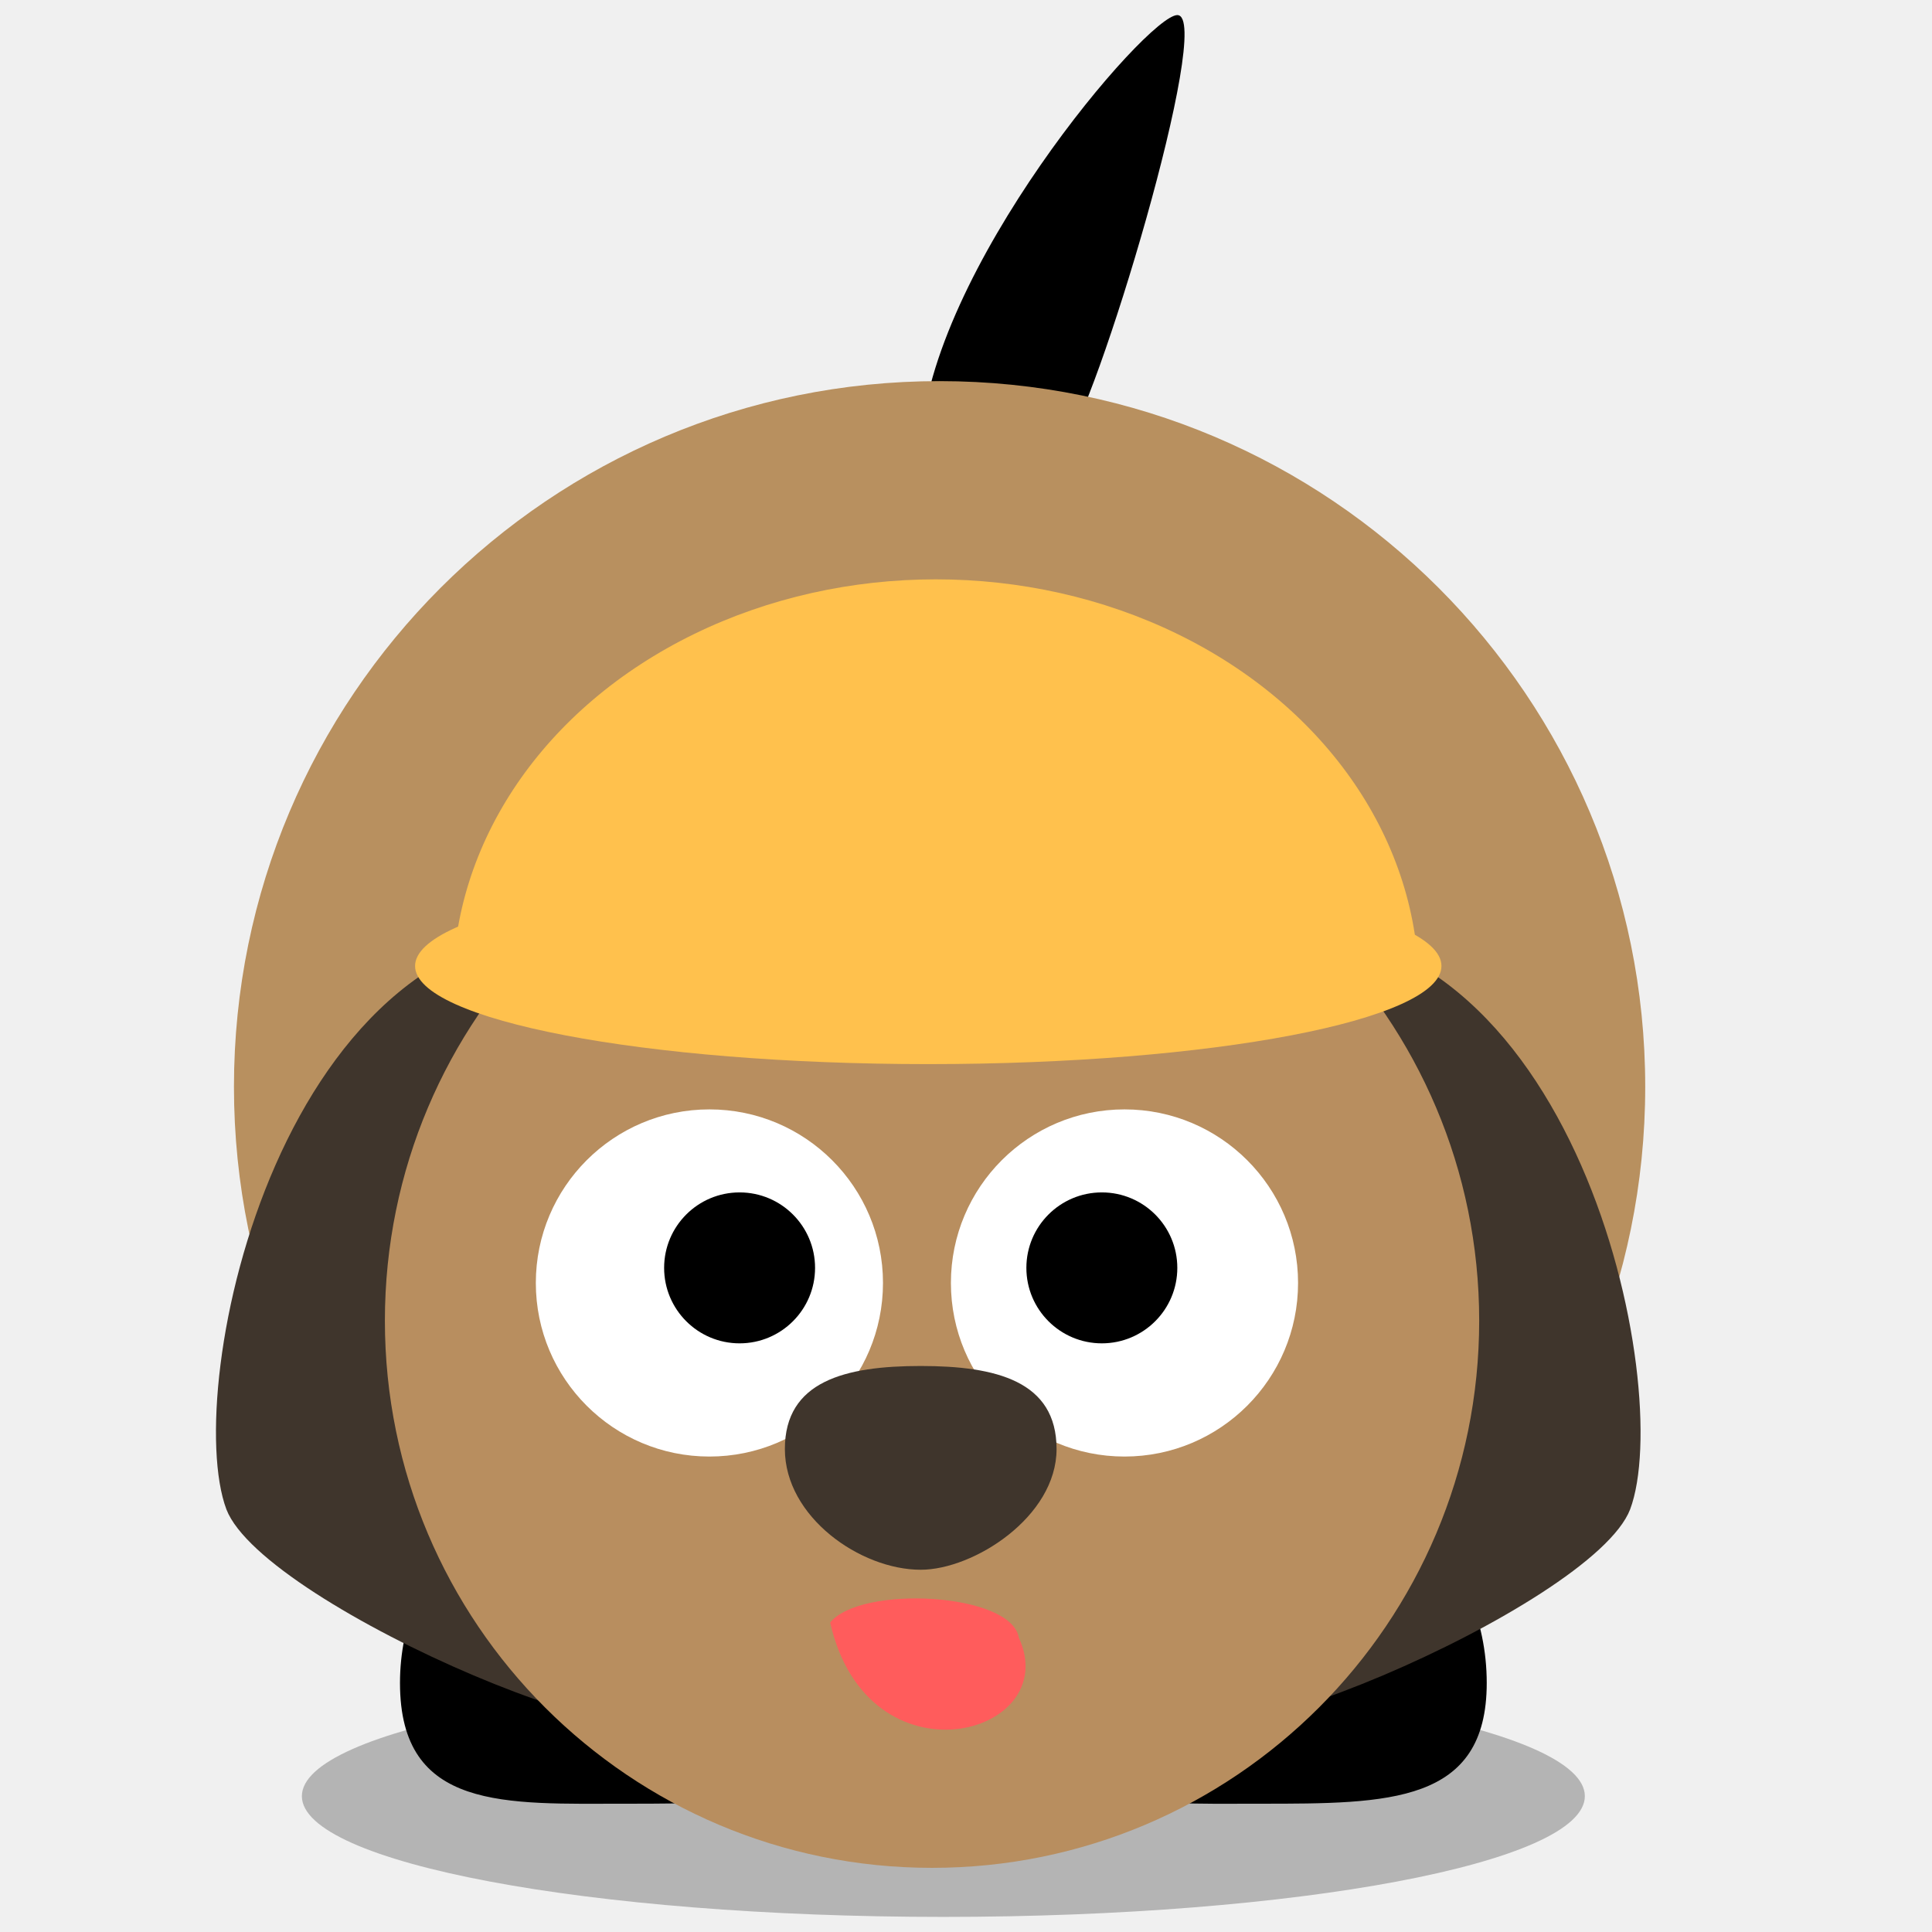
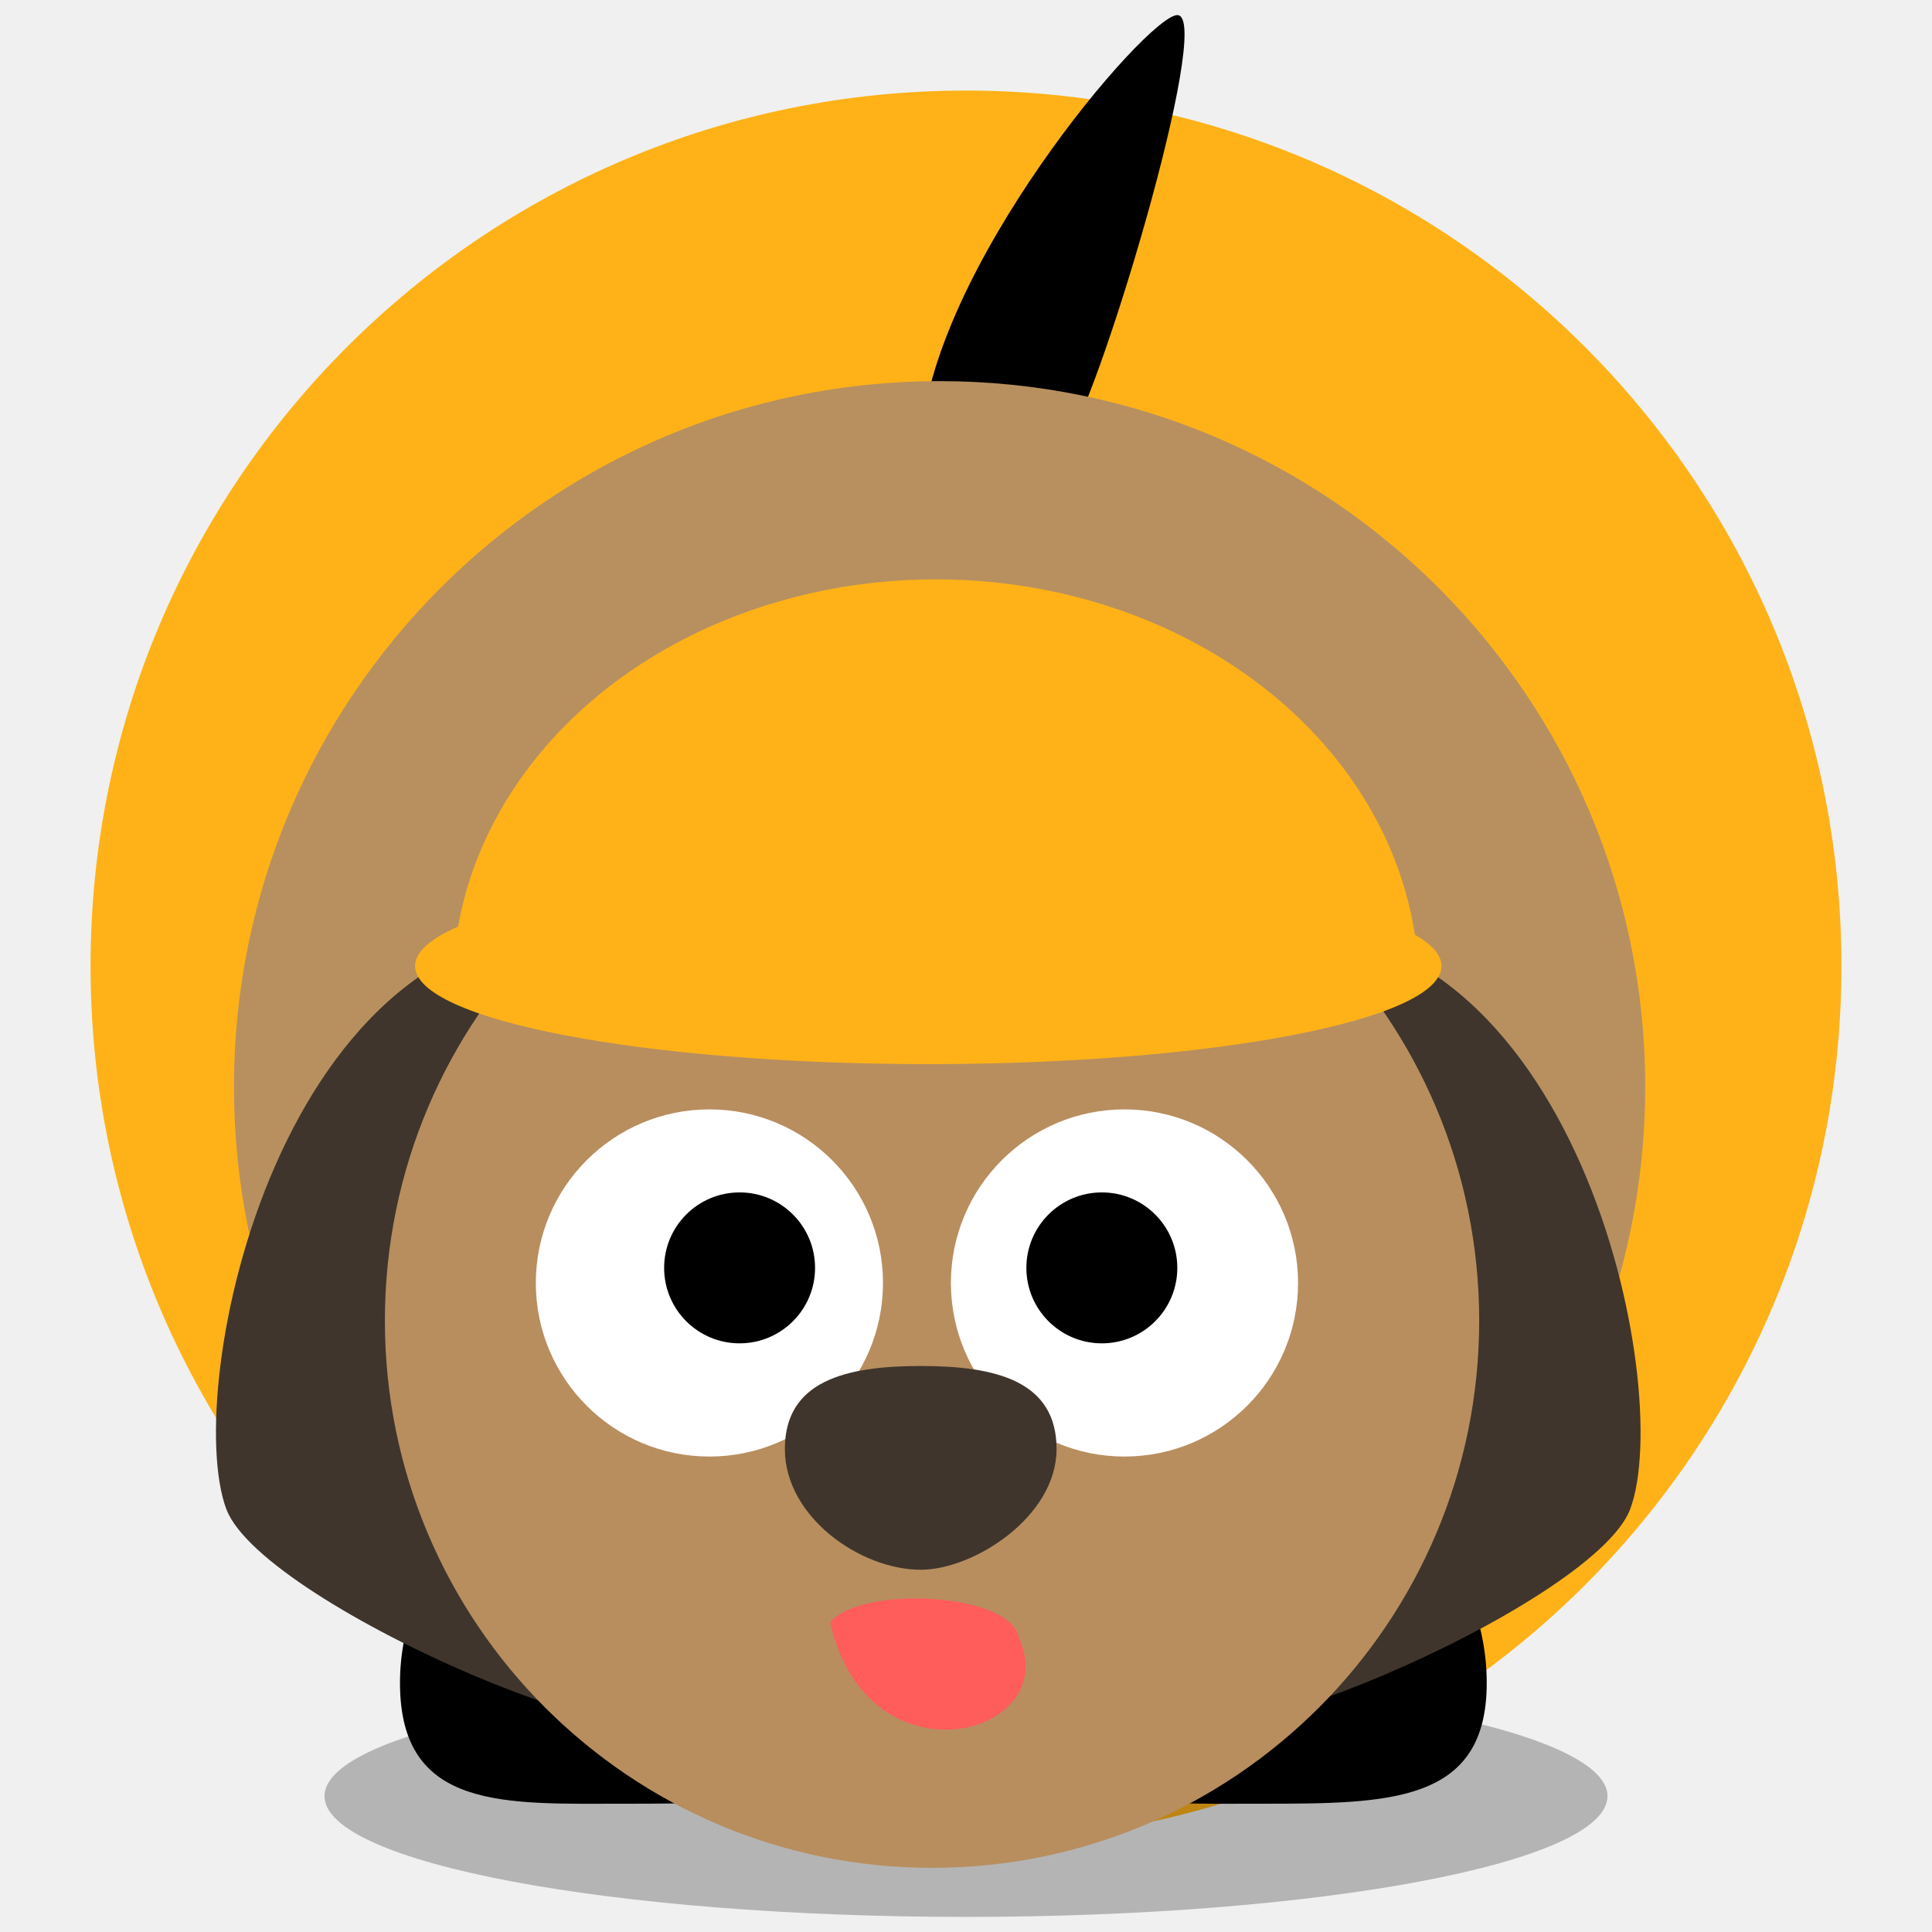
<svg xmlns="http://www.w3.org/2000/svg" width="256" height="256" version="1.1" viewBox="0 0 256 256">
-   <ellipse id="shadow" cx="125" cy="238" rx="85" ry="16" style="fill: #000000; fill-opacity: 0.25" />
+   <circle style="fill:#ffb218" id="bg" cx="128" cy="128" r="116" />
+   <ellipse id="shadow" cx="128" cy="238" rx="85" ry="16" style="fill: #000000; fill-opacity: 0.25" />
  <path id="tail" d="m 122, 59 c 1, -23 30, -57 34, -57 5, 0 -11, 53 -15, 57 -4, 4 -19, 1 -20, 0 z" style="fill: #000000" />
  <path id="paw-right" d="m 197, 223 c 0, 16 -13, 16 -30, 16 -16, 0 -30, 1 -30, -16 0, -16 13, -30 30, -30 16, 0 30, 13 30, 30 z" style="fill: #000000" />
  <path id="paw-right-3" d="m 113, 223 c 0, 16 -13, 16 -30, 16 -16, 0 -30, 1 -30, -16 0, -16 13, -30 30, -30 16, 0 30, 13 30, 30 z" style="fill: #000000" />
  <path id="body" d="m 218, 144 a 93, 93 0 1 1 -187, 0 93, 93 0 1 1 187, 0 z" style="fill: #b8905f" />
  <path id="ear-left" d="m 79, 123 c -42, -3 -55, 61 -49, 77 5, 13 62, 37 61, 26 -3, -38 1, -102 -12, -103 z" style="fill: #3f352c" />
  <path id="ear-right" d="m 167, 123 c 42, -3 55, 61 49, 77 -5, 13 -62, 37 -61, 26 3, -38 -1, -102 12, -103 z" style="fill: #3f352c" />
  <path id="head" d="m 196, 175 a 72, 72 0 1 1 -145, 0 72, 72 0 1 1 145, 0 z" style="fill: #b88e5f" />
  <path id="eye-left" d="m 117, 170 a 23, 23 0 1 1 -46, 0 23, 23 0 1 1 46, 0 z" style="fill: #ffffff" />
  <path id="eye-right" d="m 172, 170 a 23, 23 0 1 1 -46, 0 23, 23 0 1 1 46, 0 z" style="fill: #ffffff" />
  <path id="nose" d="m 140, 192 c 0, 9 -11, 16 -18, 16 -8, 0 -18, -7 -18, -16 0, -9 8, -11 18, -11 10, 0 18, 2 18, 11 z" style="fill: #3f352c" />
  <path id="mouth" d="m 135, 217 c 06, 13 -20, 20 -25, -2 4, -5 24, -4 25, 2 z" style="fill: #ff5c5c" />
  <circle id="pupil-left" cx="98" cy="168" r="10" style="fill: #000000" />
  <circle id="pupil-right" cx="146" cy="168" r="10" style="fill: #000000" />
-   <path id="hat" type="arc" cx="-126" cy="-137" rx="61" ry="47" start="0" end="3.14" open="true" arc-type="arc" d="m 60, 131 a 64, 54 0 0 1 32, -47 64, 54 0 0 1 64, 0 64, 54 0 0 1 32, 47" style="fill: #FFC14D" />
-   <ellipse id="hat-brim" cx="123" cy="128" rx="68" ry="13" style="fill: #FFC14D" />
+   <path id="hat" type="arc" cx="-126" cy="-137" rx="61" ry="47" start="0" end="3.14" open="true" arc-type="arc" d="m 60, 131 a 64, 54 0 0 1 32, -47 64, 54 0 0 1 64, 0 64, 54 0 0 1 32, 47" style="fill: #ffb218" />
+   <ellipse id="hat-brim" cx="123" cy="128" rx="68" ry="13" style="fill: #ffb218" />
</svg>
